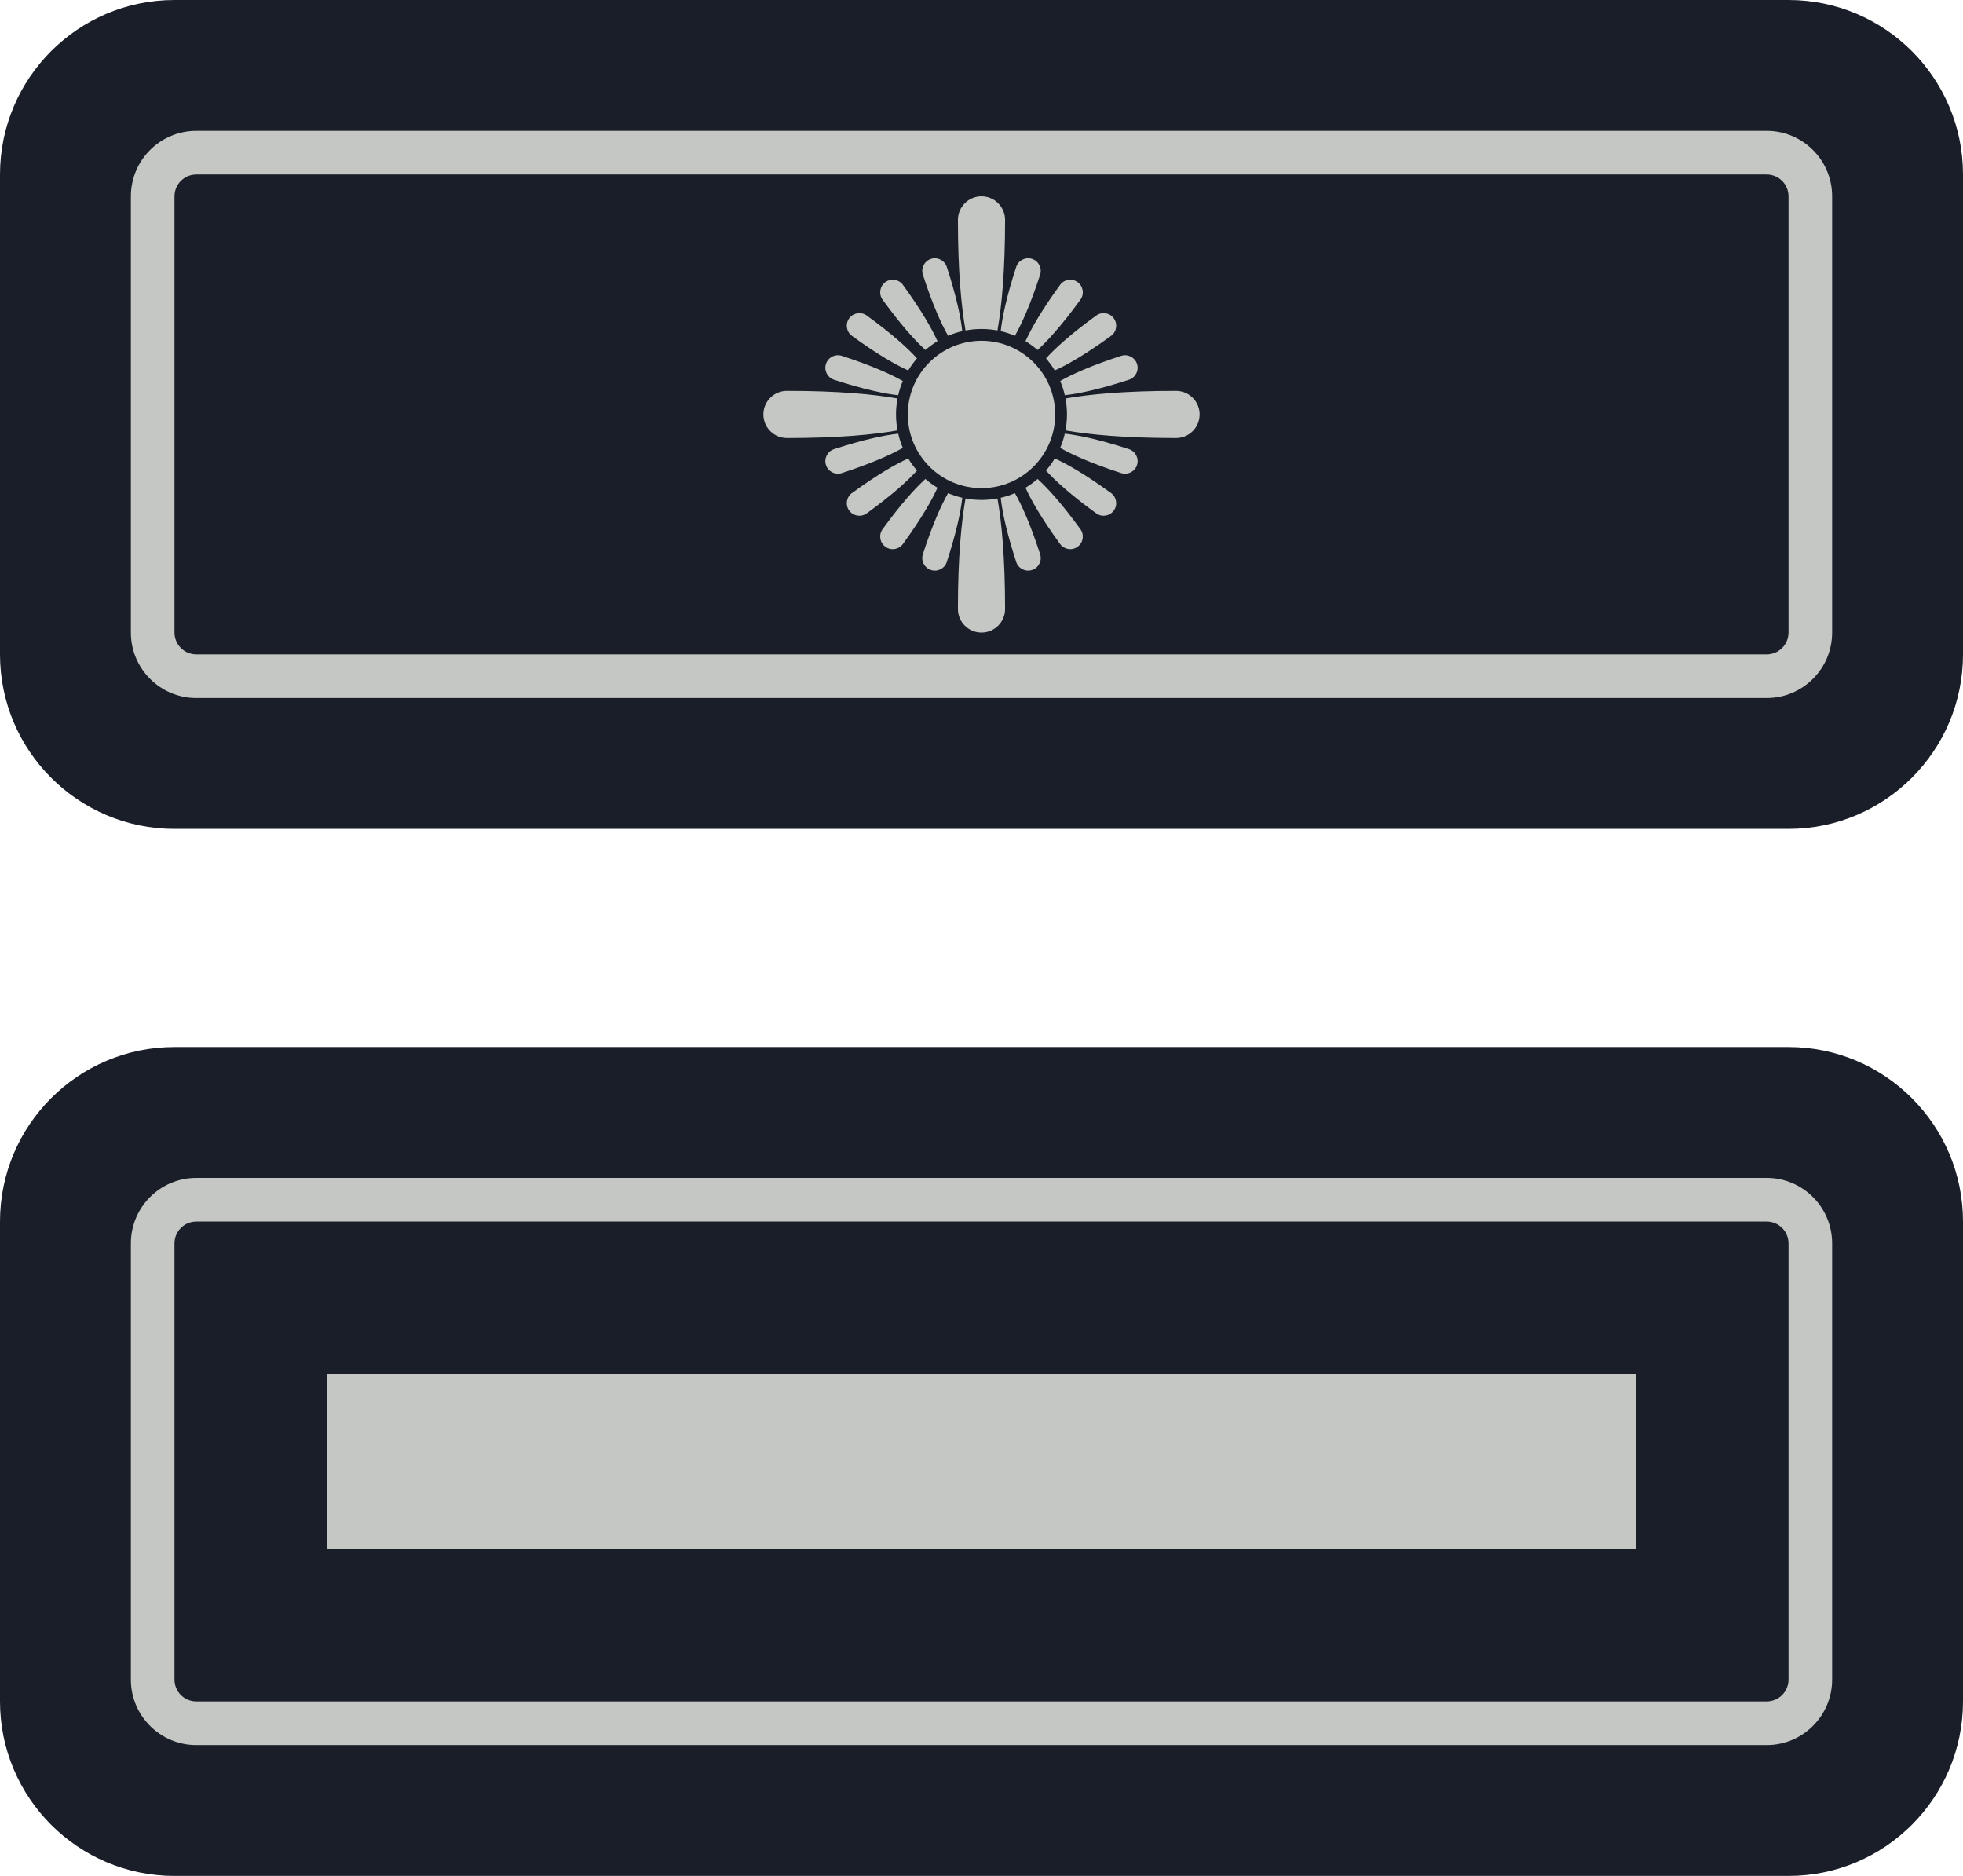
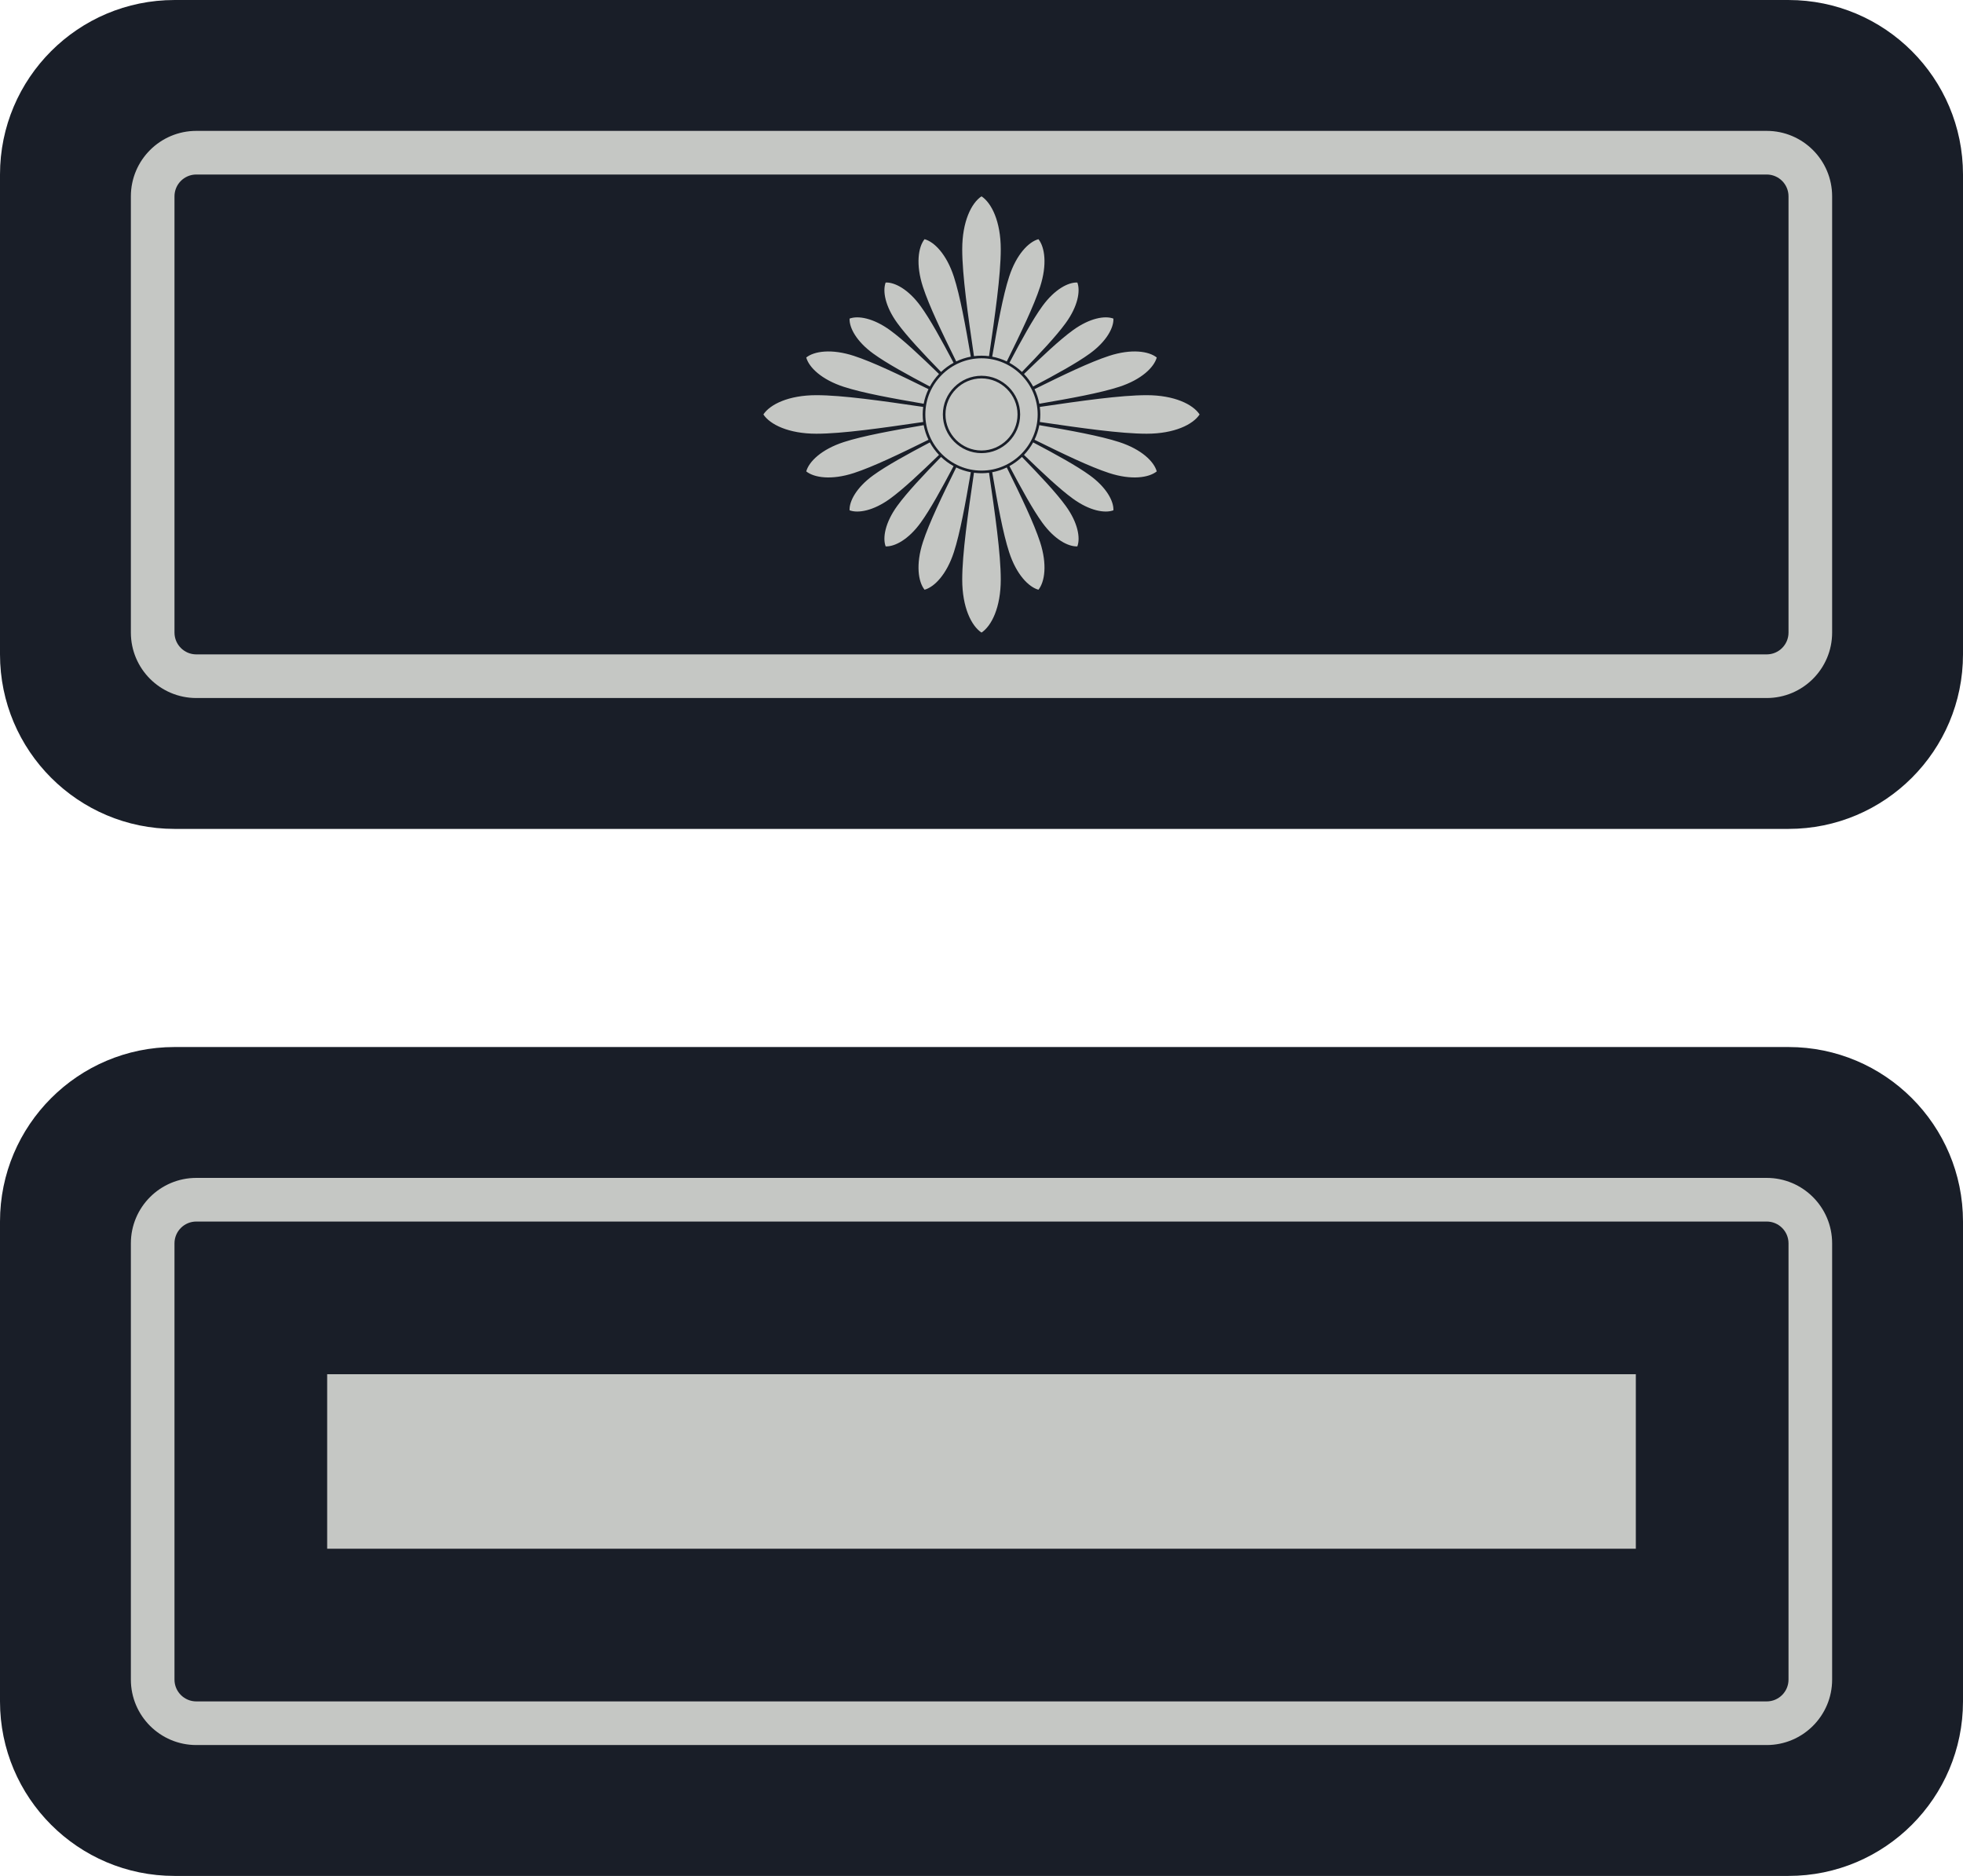
<svg xmlns="http://www.w3.org/2000/svg" width="100%" height="100%" viewBox="0 0 90 86" version="1.1" xml:space="preserve" style="fill-rule:evenodd;clip-rule:evenodd;stroke-linejoin:round;stroke-miterlimit:2;">
-   <g transform="matrix(1,0,0,1,-590,-104)">
-     <g id="stv.-Wehrleiter-" transform="matrix(1,0,0,2.26316,590,104)">
-       <rect x="0" y="0" width="90" height="38" style="fill:none;" />
+   <g transform="matrix(1,0,0,1,-520,-84)">
+     <g id="Stv.-WL" transform="matrix(0.762712,0,0,0.851485,520,469.723)">
+       <rect x="0" y="-453" width="118" height="101" style="fill:none;" />
      <clipPath id="_clip1">
-         <rect x="0" y="0" width="90" height="38" />
+         <rect x="0" y="-453" width="118" height="101" />
      </clipPath>
      <g clip-path="url(#_clip1)">
-         <g transform="matrix(1,0,0,0.44186,-30,-7.95349)">
-           <g transform="matrix(1.125,0,0,1.26667,-7.125,-3.66667)">
-             <path d="M113,61.316C113,57.83 109.814,55 105.889,55L40.111,55C36.186,55 33,57.83 33,61.316L33,78.684C33,82.17 36.186,85 40.111,85L105.889,85C109.814,85 113,82.17 113,78.684L113,61.316Z" style="fill:rgb(25,30,40);" />
-           </g>
-           <g transform="matrix(0.975,0,0,0.866667,3.825,24.3333)">
-             <path d="M113,58.462C113,56.551 111.621,55 109.923,55L36.077,55C34.379,55 33,56.551 33,58.462L33,81.538C33,83.449 34.379,85 36.077,85L109.923,85C111.621,85 113,83.449 113,81.538L113,58.462ZM110.949,58.462L110.949,81.538C110.949,82.175 110.489,82.692 109.923,82.692C109.923,82.692 36.077,82.692 36.077,82.692C35.511,82.692 35.051,82.175 35.051,81.538L35.051,58.462C35.051,57.825 35.511,57.308 36.077,57.308L109.923,57.308C110.489,57.308 110.949,57.825 110.949,58.462Z" style="fill:rgb(197,199,196);" />
-           </g>
-           <g transform="matrix(1.63286e-16,2.66667,-20,1.22465e-15,1145,-217.667)">
-             <rect x="112" y="52" width="3" height="3" style="fill:rgb(197,199,196);" />
+         <g id="Elemente.afdesign" transform="matrix(1.31111,0,0,1.17442,59,-374.314)">
+           <g transform="matrix(1,0,0,1,-155,-19)">
+             <clipPath id="_clip2">
+               <rect x="110" y="0" width="90" height="38" />
+             </clipPath>
+             <g clip-path="url(#_clip2)">
+               <g id="_1BG-GR" transform="matrix(1,0,0,1,110,0)">
+                 <rect x="0" y="0" width="90" height="38" style="fill:none;" />
+                 <g transform="matrix(1.125,0,0,1.26667,-37.125,-69.6667)">
+                   <path d="M113,61.316C113,57.83 109.814,55 105.889,55L40.111,55C36.186,55 33,57.83 33,61.316L33,78.684C33,82.17 36.186,85 40.111,85L105.889,85C109.814,85 113,82.17 113,78.684L113,61.316Z" style="fill:rgb(25,30,40);" />
+                 </g>
+               </g>
+             </g>
          </g>
        </g>
-         <g transform="matrix(1,0,0,0.44186,-30,-7.95349)">
-           <g transform="matrix(1.125,0,0,1.26667,-7.125,-51.6667)">
-             <path d="M113,61.316C113,57.83 109.814,55 105.889,55L40.111,55C36.186,55 33,57.83 33,61.316L33,78.684C33,82.17 36.186,85 40.111,85L105.889,85C109.814,85 113,82.17 113,78.684L113,61.316Z" style="fill:rgb(25,30,40);" />
+         <g id="Elemente.afdesign1" transform="matrix(1.31111,0,0,1.17442,59,-430.686)">
+           <g transform="matrix(1,0,0,1,-155,-19)">
+             <clipPath id="_clip3">
+               <rect x="110" y="0" width="90" height="38" />
+             </clipPath>
+             <g clip-path="url(#_clip3)">
+               <g id="_1BG-GR1" transform="matrix(1,0,0,1,110,0)">
+                 <rect x="0" y="0" width="90" height="38" style="fill:none;" />
+                 <clipPath id="_clip4">
+                   <rect x="0" y="0" width="90" height="38" />
+                 </clipPath>
+                 <g clip-path="url(#_clip4)">
+                   <g transform="matrix(1.125,0,0,1.26667,-37.125,-69.6667)">
+                     <path d="M113,61.316C113,57.83 109.814,55 105.889,55L40.111,55C36.186,55 33,57.83 33,61.316L33,78.684C33,82.17 36.186,85 40.111,85L105.889,85C109.814,85 113,82.17 113,78.684L113,61.316Z" style="fill:rgb(25,30,40);" />
+                   </g>
+                 </g>
+               </g>
+             </g>
          </g>
-           <g transform="matrix(0.975,0,0,0.866667,3.825,-23.6667)">
-             <path d="M113,58.462C113,56.551 111.621,55 109.923,55L36.077,55C34.379,55 33,56.551 33,58.462L33,81.538C33,83.449 34.379,85 36.077,85L109.923,85C111.621,85 113,83.449 113,81.538L113,58.462ZM110.949,58.462L110.949,81.538C110.949,82.175 110.489,82.692 109.923,82.692L36.077,82.692C35.511,82.692 35.051,82.175 35.051,81.538L35.051,58.462C35.051,57.825 35.511,57.308 36.077,57.308L109.923,57.308C110.489,57.308 110.949,57.825 110.949,58.462Z" style="fill:rgb(197,199,196);" />
+         </g>
+         <g id="Elemente.afdesign2" transform="matrix(1.31111,0,0,1.17442,59,-430.686)">
+           <g transform="matrix(1,0,0,1,-1225,-502)">
+             <g id="_1ST-S" transform="matrix(1,0,0,0.736842,1180,488)">
+               <rect x="0" y="0" width="90" height="38" style="fill:none;" />
+               <g transform="matrix(1,0,0,1.35714,-30,-24.4286)">
+                 <g id="Stern-Silber.afdesign" transform="matrix(0.2,0,0,0.2,75,32)">
+                   <g transform="matrix(1,0,0,1,-50,-50)">
+                     <clipPath id="_clip5">
+                       <rect x="0" y="0" width="100" height="100" />
+                     </clipPath>
+                     <g clip-path="url(#_clip5)">
+                       <g id="path5563" transform="matrix(2.33891,0,0,2.33891,-84.1155,-56.6067)">
+                         <path d="M58.079,51.292C57.862,51.32 57.641,51.336 57.418,51.339L57.264,51.339C57.04,51.336 56.82,51.32 56.603,51.292C56.014,55.308 55.452,59.22 55.452,61.763C55.452,64.492 56.355,66.307 57.341,66.957C58.327,66.307 59.229,64.492 59.229,61.763C59.229,59.22 58.668,55.308 58.079,51.292ZM54.863,50.774C55.311,50.99 55.79,51.149 56.292,51.243C55.767,54.307 55.239,57.211 54.633,59.077C53.921,61.269 52.722,62.491 51.76,62.757C51.138,61.977 50.886,60.283 51.598,58.09C52.205,56.224 53.485,53.563 54.863,50.774ZM59.819,50.774C59.371,50.99 58.891,51.149 58.39,51.243C58.915,54.307 59.442,57.211 60.049,59.077L60.049,59.077C60.761,61.269 61.96,62.491 62.922,62.757C63.544,61.977 63.796,60.283 63.084,58.09C62.477,56.224 61.197,53.563 59.819,50.774ZM53.376,49.745C53.743,50.094 54.155,50.396 54.603,50.641C53.433,52.856 52.31,54.906 51.371,56.198C50.173,57.848 48.829,58.549 47.947,58.509C47.637,57.683 47.888,56.188 49.087,54.538C50.026,53.245 51.629,51.543 53.376,49.745ZM61.306,49.745C60.939,50.094 60.526,50.396 60.079,50.641C61.249,52.856 62.372,54.906 63.31,56.198C64.509,57.848 65.853,58.549 66.735,58.509C67.045,57.683 66.794,56.188 65.595,54.538C64.656,53.245 63.052,51.543 61.306,49.745ZM52.279,48.318C52.523,48.766 52.826,49.178 53.175,49.545C51.378,51.291 49.675,52.894 48.382,53.833C46.732,55.032 45.238,55.284 44.411,54.973C44.371,54.092 45.072,52.748 46.723,51.549C48.015,50.61 50.064,49.487 52.279,48.318ZM62.403,48.318C62.158,48.766 61.856,49.178 61.506,49.545C63.304,51.291 65.007,52.894 66.299,53.833L66.299,53.833C67.95,55.032 69.444,55.284 70.27,54.973C70.31,54.092 69.609,52.748 67.959,51.549C66.667,50.61 64.618,49.487 62.403,48.318ZM51.675,46.629C51.769,47.131 51.929,47.611 52.145,48.059C49.357,49.435 46.697,50.716 44.83,51.322C42.638,52.035 40.944,51.783 40.164,51.161C40.429,50.199 41.652,49 43.844,48.287C45.709,47.681 48.612,47.153 51.675,46.629ZM63.007,46.629C62.913,47.131 62.753,47.61 62.537,48.059C65.325,49.435 67.985,50.716 69.852,51.322L69.852,51.322C72.044,52.035 73.738,51.783 74.518,51.161C74.253,50.199 73.03,49 70.838,48.287C68.972,47.681 66.07,47.153 63.007,46.629ZM57.337,40.077L57.344,40.077C60.363,40.077 62.846,42.561 62.846,45.58C62.846,48.598 60.363,51.082 57.344,51.082L57.337,51.082C54.319,51.082 51.835,48.598 51.835,45.58C51.835,42.561 54.319,40.077 57.337,40.077ZM61.129,45.582L61.129,45.577C61.129,43.499 59.419,41.788 57.341,41.788C55.263,41.788 53.553,43.499 53.553,45.577L53.553,45.582C53.553,47.66 55.263,49.371 57.341,49.371C59.419,49.371 61.129,47.66 61.129,45.582ZM60.872,45.577L60.872,45.582C60.872,47.519 59.278,49.113 57.341,49.113C55.404,49.113 53.81,47.519 53.81,45.582L53.81,45.577C53.81,43.64 55.404,42.046 57.341,42.046C59.278,42.046 60.872,43.64 60.872,45.577L60.872,45.577ZM51.626,46.318C51.594,46.076 51.578,45.829 51.578,45.58C51.578,45.33 51.594,45.083 51.626,44.841C47.611,44.252 43.7,43.691 41.157,43.691C38.429,43.691 36.614,44.594 35.963,45.58C36.614,46.565 38.429,47.468 41.157,47.468C43.7,47.468 47.611,46.907 51.626,46.318ZM63.056,44.841C67.071,44.252 70.982,43.691 73.525,43.691C76.253,43.691 78.068,44.594 78.718,45.58C78.068,46.565 76.253,47.468 73.525,47.468C70.982,47.468 67.071,46.907 63.056,46.318C63.088,46.076 63.104,45.829 63.104,45.58C63.104,45.33 63.088,45.083 63.056,44.841ZM62.537,43.101C62.753,43.549 62.913,44.028 63.007,44.53C66.07,44.006 68.972,43.478 70.838,42.872C73.03,42.159 74.253,40.96 74.518,39.998C73.738,39.376 72.044,39.125 69.852,39.837C67.985,40.443 65.325,41.724 62.537,43.101ZM51.675,44.53C48.612,44.006 45.709,43.478 43.844,42.872C41.652,42.159 40.429,40.96 40.164,39.998C40.944,39.376 42.638,39.125 44.83,39.837C46.697,40.443 49.357,41.724 52.145,43.1C51.929,43.549 51.769,44.028 51.675,44.53ZM61.506,41.614C61.856,41.981 62.158,42.394 62.403,42.841C64.618,41.672 66.667,40.549 67.959,39.61C69.609,38.411 70.31,37.068 70.27,36.186C69.444,35.875 67.95,36.127 66.299,37.326C65.007,38.265 63.304,39.868 61.506,41.614ZM52.279,42.841C50.064,41.672 48.014,40.549 46.723,39.61C45.072,38.411 44.371,37.068 44.411,36.186C45.238,35.875 46.732,36.127 48.382,37.326C49.675,38.265 51.378,39.868 53.176,41.614C52.826,41.981 52.523,42.394 52.279,42.841ZM60.079,40.518C60.526,40.763 60.939,41.065 61.306,41.414C63.052,39.616 64.656,37.914 65.595,36.621C66.794,34.971 67.045,33.476 66.735,32.65C65.853,32.61 64.509,33.311 63.31,34.961C62.372,36.253 61.249,38.303 60.079,40.518ZM53.376,41.414C51.629,39.616 50.026,37.914 49.087,36.621C47.888,34.971 47.637,33.476 47.947,32.65C48.829,32.61 50.172,33.311 51.371,34.961C52.31,36.253 53.433,38.303 54.603,40.518C54.155,40.763 53.743,41.065 53.376,41.414ZM58.39,39.916C58.892,40.01 59.371,40.169 59.819,40.385C61.196,37.597 62.477,34.936 63.084,33.069C63.796,30.876 63.544,29.182 62.922,28.403C61.96,28.668 60.761,29.89 60.049,32.083C59.442,33.948 58.915,36.852 58.39,39.916ZM54.863,40.385C53.486,37.597 52.205,34.936 51.598,33.069C50.886,30.876 51.138,29.182 51.76,28.403C52.722,28.668 53.921,29.89 54.633,32.083C55.239,33.948 55.767,36.852 56.292,39.916C55.791,40.01 55.311,40.169 54.863,40.385ZM56.603,39.867C56.014,35.851 55.452,31.939 55.452,29.396C55.452,26.667 56.355,24.852 57.341,24.202C58.327,24.852 59.229,26.667 59.229,29.396C59.229,31.939 58.668,35.851 58.079,39.867C57.838,39.836 57.593,39.82 57.344,39.82L57.337,39.82C57.089,39.82 56.844,39.836 56.603,39.867Z" style="fill:rgb(197,199,196);" />
+                       </g>
+                     </g>
+                   </g>
+                   <g>
+                                     </g>
+                 </g>
+               </g>
+             </g>
          </g>
-           <g transform="matrix(0.27027,0,0,0.27027,61.0811,23.4865)">
-             <path d="M54.21,64.247C54.925,68.325 55.5,74.308 55.5,83C55.5,85.208 53.708,87 51.5,87C49.292,87 47.5,85.208 47.5,83C47.5,74.308 48.075,68.325 48.79,64.247C49.668,64.413 50.574,64.5 51.5,64.5C52.426,64.5 53.332,64.413 54.21,64.247ZM57.169,63.348C58.288,65.306 59.756,68.505 61.443,73.696C61.807,74.816 61.193,76.02 60.073,76.384C58.953,76.748 57.748,76.134 57.384,75.014C55.698,69.824 55.005,66.372 54.76,64.131C55.592,63.94 56.398,63.677 57.169,63.348ZM45.831,63.348C46.602,63.676 47.408,63.94 48.24,64.131C47.995,66.372 47.302,69.824 45.616,75.014C45.252,76.134 44.047,76.748 42.927,76.384C41.807,76.02 41.193,74.816 41.557,73.696C43.244,68.505 44.712,65.306 45.831,63.348ZM61.013,60.94C62.682,62.455 65.068,65.045 68.278,69.463C68.971,70.416 68.759,71.752 67.806,72.444C66.854,73.136 65.518,72.924 64.826,71.972C61.617,67.555 59.892,64.486 58.966,62.43C59.692,61.993 60.376,61.494 61.013,60.94ZM41.987,60.94C42.623,61.494 43.308,61.993 44.034,62.43C43.108,64.486 41.383,67.555 38.174,71.972C37.482,72.924 36.146,73.136 35.194,72.444C34.241,71.752 34.029,70.416 34.722,69.463C37.932,65.045 40.318,62.455 41.987,60.94ZM63.93,57.466C65.986,58.392 69.055,60.117 73.472,63.326C74.424,64.018 74.636,65.354 73.944,66.306C73.252,67.259 71.916,67.471 70.963,66.778C66.545,63.568 63.955,61.182 62.44,59.513C62.994,58.877 63.493,58.192 63.93,57.466ZM39.07,57.466C39.507,58.192 40.006,58.876 40.56,59.513C39.045,61.182 36.455,63.568 32.037,66.778C31.084,67.471 29.748,67.259 29.056,66.306C28.364,65.354 28.576,64.018 29.528,63.326C33.945,60.117 37.014,58.392 39.07,57.466ZM51.5,37.5C58.399,37.5 64,43.101 64,50C64,56.899 58.399,62.5 51.5,62.5C44.601,62.5 39,56.899 39,50C39,43.101 44.601,37.5 51.5,37.5ZM65.631,53.26C67.872,53.505 71.324,54.198 76.514,55.884C77.634,56.248 78.248,57.453 77.884,58.573C77.52,59.693 76.316,60.307 75.196,59.943C70.005,58.256 66.806,56.788 64.848,55.669C65.176,54.898 65.44,54.092 65.631,53.26ZM37.369,53.26C37.56,54.092 37.823,54.898 38.152,55.669C36.194,56.788 32.995,58.256 27.804,59.943C26.684,60.307 25.48,59.693 25.116,58.573C24.752,57.453 25.366,56.248 26.486,55.884C31.676,54.198 35.128,53.505 37.369,53.26ZM65.747,47.29C69.825,46.575 75.808,46 84.5,46C86.708,46 88.5,47.792 88.5,50C88.5,52.208 86.708,54 84.5,54C75.808,54 69.825,53.425 65.747,52.71C65.913,51.832 66,50.926 66,50C66,49.074 65.913,48.168 65.747,47.29ZM37.253,52.71C33.175,53.425 27.192,54 18.5,54C16.292,54 14.5,52.208 14.5,50C14.5,47.792 16.292,46 18.5,46C27.192,46 33.175,46.575 37.253,47.29C37.087,48.168 37,49.074 37,50C37,50.926 37.087,51.832 37.253,52.71ZM64.848,44.331C66.806,43.212 70.005,41.744 75.196,40.057C76.316,39.693 77.52,40.307 77.884,41.427C78.248,42.547 77.634,43.752 76.514,44.116C71.324,45.802 67.872,46.495 65.631,46.74C65.44,45.908 65.177,45.102 64.848,44.331ZM37.369,46.74C35.128,46.495 31.676,45.802 26.486,44.116C25.366,43.752 24.752,42.547 25.116,41.427C25.48,40.307 26.684,39.693 27.804,40.057C32.995,41.744 36.194,43.212 38.152,44.331C37.824,45.102 37.56,45.908 37.369,46.74ZM62.44,40.487C63.955,38.818 66.545,36.432 70.963,33.222C71.916,32.529 73.252,32.741 73.944,33.694C74.636,34.646 74.424,35.982 73.472,36.674C69.055,39.883 65.986,41.608 63.93,42.534C63.493,41.808 62.994,41.124 62.44,40.487ZM39.07,42.534C37.014,41.608 33.945,39.883 29.528,36.674C28.576,35.982 28.364,34.646 29.056,33.694C29.748,32.741 31.084,32.529 32.037,33.222C36.455,36.432 39.045,38.818 40.56,40.487C40.006,41.123 39.507,41.808 39.07,42.534ZM58.966,37.57C59.892,35.514 61.617,32.445 64.826,28.028C65.518,27.076 66.854,26.864 67.806,27.556C68.759,28.248 68.971,29.584 68.278,30.537C65.068,34.955 62.682,37.545 61.013,39.06C60.377,38.506 59.692,38.007 58.966,37.57ZM41.987,39.06C40.318,37.545 37.932,34.955 34.722,30.537C34.029,29.584 34.241,28.248 35.194,27.556C36.146,26.864 37.482,27.076 38.174,28.028C41.383,32.445 43.108,35.514 44.034,37.57C43.308,38.007 42.624,38.506 41.987,39.06ZM54.76,35.869C55.005,33.628 55.698,30.176 57.384,24.986C57.748,23.866 58.953,23.252 60.073,23.616C61.193,23.98 61.807,25.184 61.443,26.304C59.756,31.495 58.288,34.694 57.169,36.652C56.398,36.324 55.592,36.06 54.76,35.869ZM45.831,36.652C44.712,34.694 43.244,31.495 41.557,26.304C41.193,25.184 41.807,23.98 42.927,23.616C44.047,23.252 45.252,23.866 45.616,24.986C47.302,30.176 47.995,33.628 48.24,35.869C47.408,36.06 46.602,36.323 45.831,36.652ZM48.79,35.753C48.075,31.675 47.5,25.692 47.5,17C47.5,14.792 49.292,13 51.5,13C53.708,13 55.5,14.792 55.5,17C55.5,25.692 54.925,31.675 54.21,35.753C53.332,35.587 52.426,35.5 51.5,35.5C50.574,35.5 49.668,35.587 48.79,35.753Z" style="fill:rgb(197,199,196);" />
+         </g>
+         <g id="Elemente.afdesign3" transform="matrix(1.31111,0,0,1.17442,59,-430.686)">
+           <g transform="matrix(1,0,0,1,-1435,-187)">
+             <clipPath id="_clip6">
+               <rect x="1390" y="168" width="90" height="38" />
+             </clipPath>
+             <g clip-path="url(#_clip6)">
+               <g id="_1BR-S" transform="matrix(1,0,0,1,1390,168)">
+                 <rect x="0" y="0" width="90" height="38" style="fill:none;" />
+                 <g transform="matrix(0.975,0,0,0.866667,-26.175,-41.6667)">
+                   <path d="M113,58.462C113,56.551 111.621,55 109.923,55L36.077,55C34.379,55 33,56.551 33,58.462L33,81.538C33,83.449 34.379,85 36.077,85L109.923,85C111.621,85 113,83.449 113,81.538L113,58.462ZM110.949,58.461L110.949,81.538C110.949,82.175 110.489,82.692 109.923,82.692C109.923,82.692 36.077,82.692 36.077,82.692C35.511,82.692 35.051,82.175 35.051,81.538L35.051,58.462C35.051,57.825 35.511,57.308 36.077,57.308L109.923,57.308C110.489,57.308 110.949,57.825 110.949,58.461Z" style="fill:rgb(197,199,196);" />
+                 </g>
+               </g>
+             </g>
+           </g>
+         </g>
+         <g id="Elemente.afdesign4" transform="matrix(1.31111,0,0,1.17442,59,-402.5)">
+           <g transform="matrix(1,0,0,1,-1015,-493)">
+             <g id="SP-L" transform="matrix(1,0,0,0.15625,940,458.156)">
+               <rect x="30" y="191" width="90" height="64" style="fill:none;" />
+             </g>
+           </g>
+         </g>
+         <g id="Elemente.afdesign5" transform="matrix(1.31111,0,0,1.17442,59,-374.314)">
+           <g transform="matrix(1,0,0,1,-1435,-187)">
+             <clipPath id="_clip7">
+               <rect x="1390" y="168" width="90" height="38" />
+             </clipPath>
+             <g clip-path="url(#_clip7)">
+               <g id="_1BR-S1" transform="matrix(1,0,0,1,1390,168)">
+                 <rect x="0" y="0" width="90" height="38" style="fill:none;" />
+                 <g transform="matrix(0.975,0,0,0.866667,-26.175,-41.6667)">
+                   <path d="M113,58.462C113,56.551 111.621,55 109.923,55L36.077,55C34.379,55 33,56.551 33,58.462L33,81.538C33,83.449 34.379,85 36.077,85L109.923,85C111.621,85 113,83.449 113,81.538L113,58.462ZM110.949,58.461L110.949,81.538C110.949,82.175 110.489,82.692 109.923,82.692C109.923,82.692 36.077,82.692 36.077,82.692C35.511,82.692 35.051,82.175 35.051,81.538L35.051,58.462C35.051,57.825 35.511,57.308 36.077,57.308L109.923,57.308C110.489,57.308 110.949,57.825 110.949,58.461Z" style="fill:rgb(197,199,196);" />
+                 </g>
+               </g>
+             </g>
+           </g>
+         </g>
+         <g id="Elemente.afdesign6" transform="matrix(1.31111,0,0,1.17442,59,-374.314)">
+           <g transform="matrix(1,0,0,1,-795,-103)">
+             <g id="_1LN-S" transform="matrix(1,0,0,1,750,84)">
+               <rect x="0" y="0" width="90" height="38" style="fill:none;" />
+               <g transform="matrix(1.63286e-16,2.66667,-20,1.22465e-15,1115,-283.667)">
+                 <rect x="112" y="52" width="3" height="3" style="fill:rgb(197,199,196);" />
+               </g>
+             </g>
          </g>
        </g>
      </g>
    </g>
  </g>
</svg>
